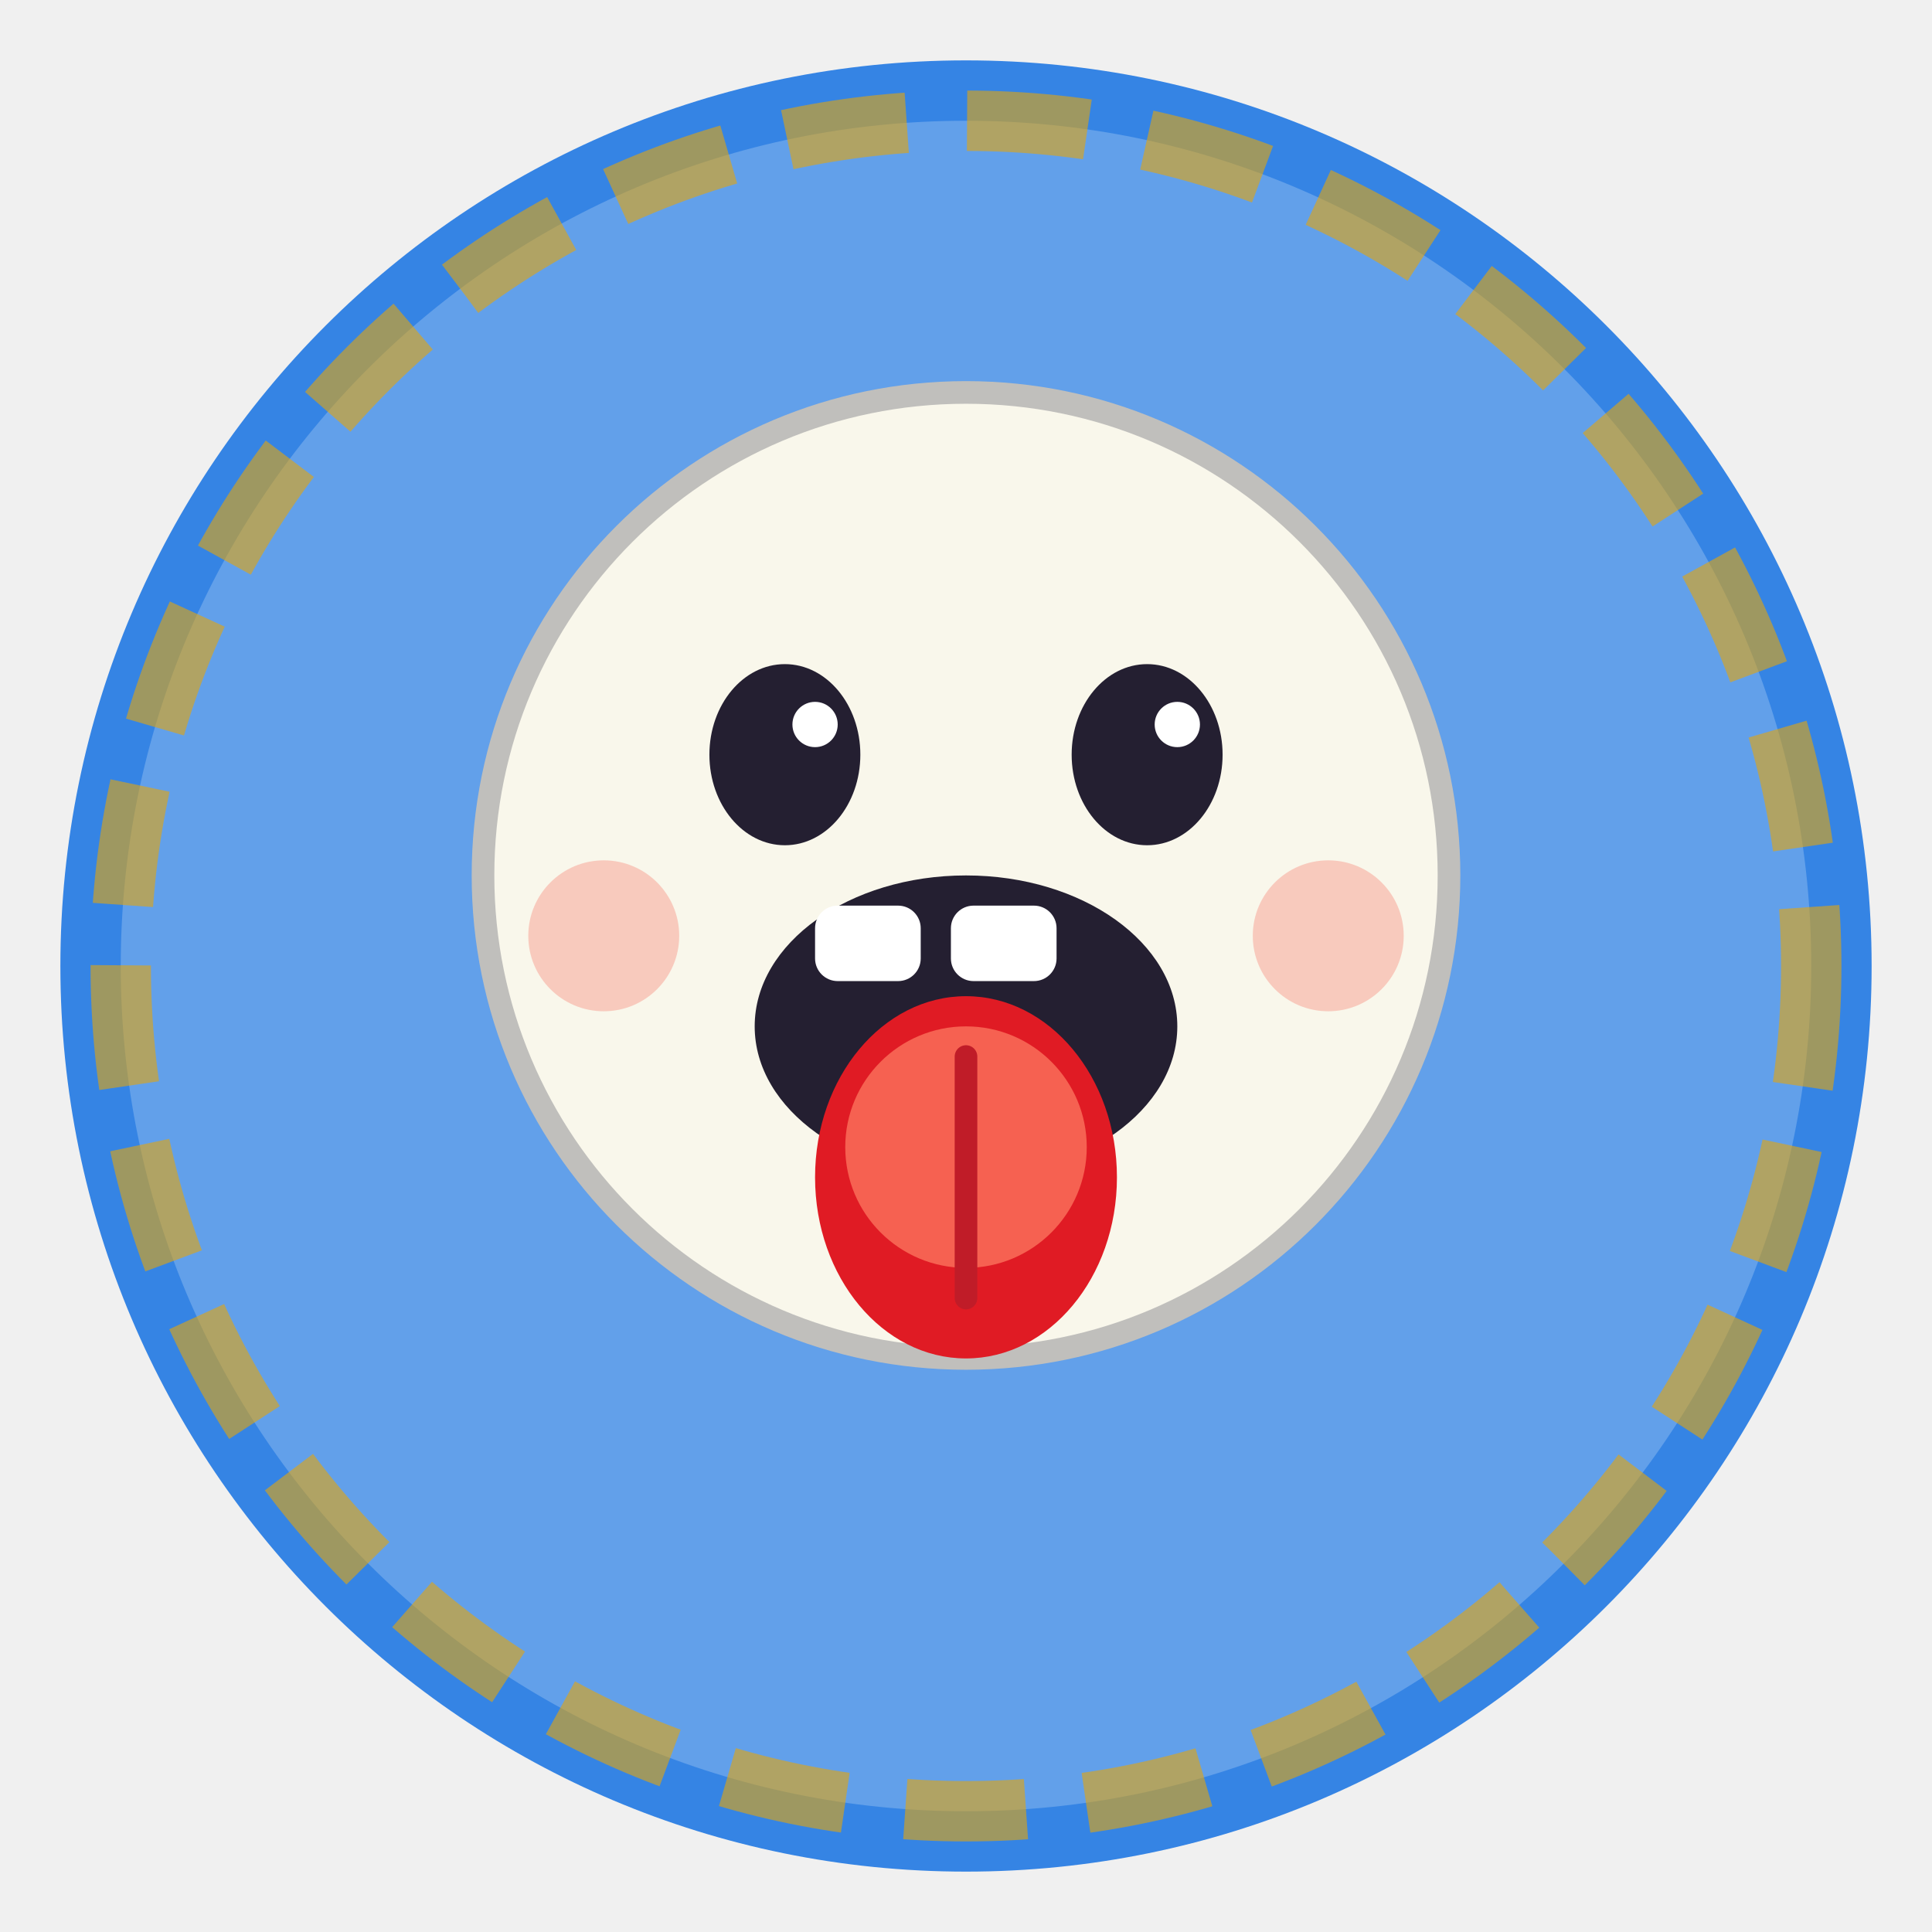
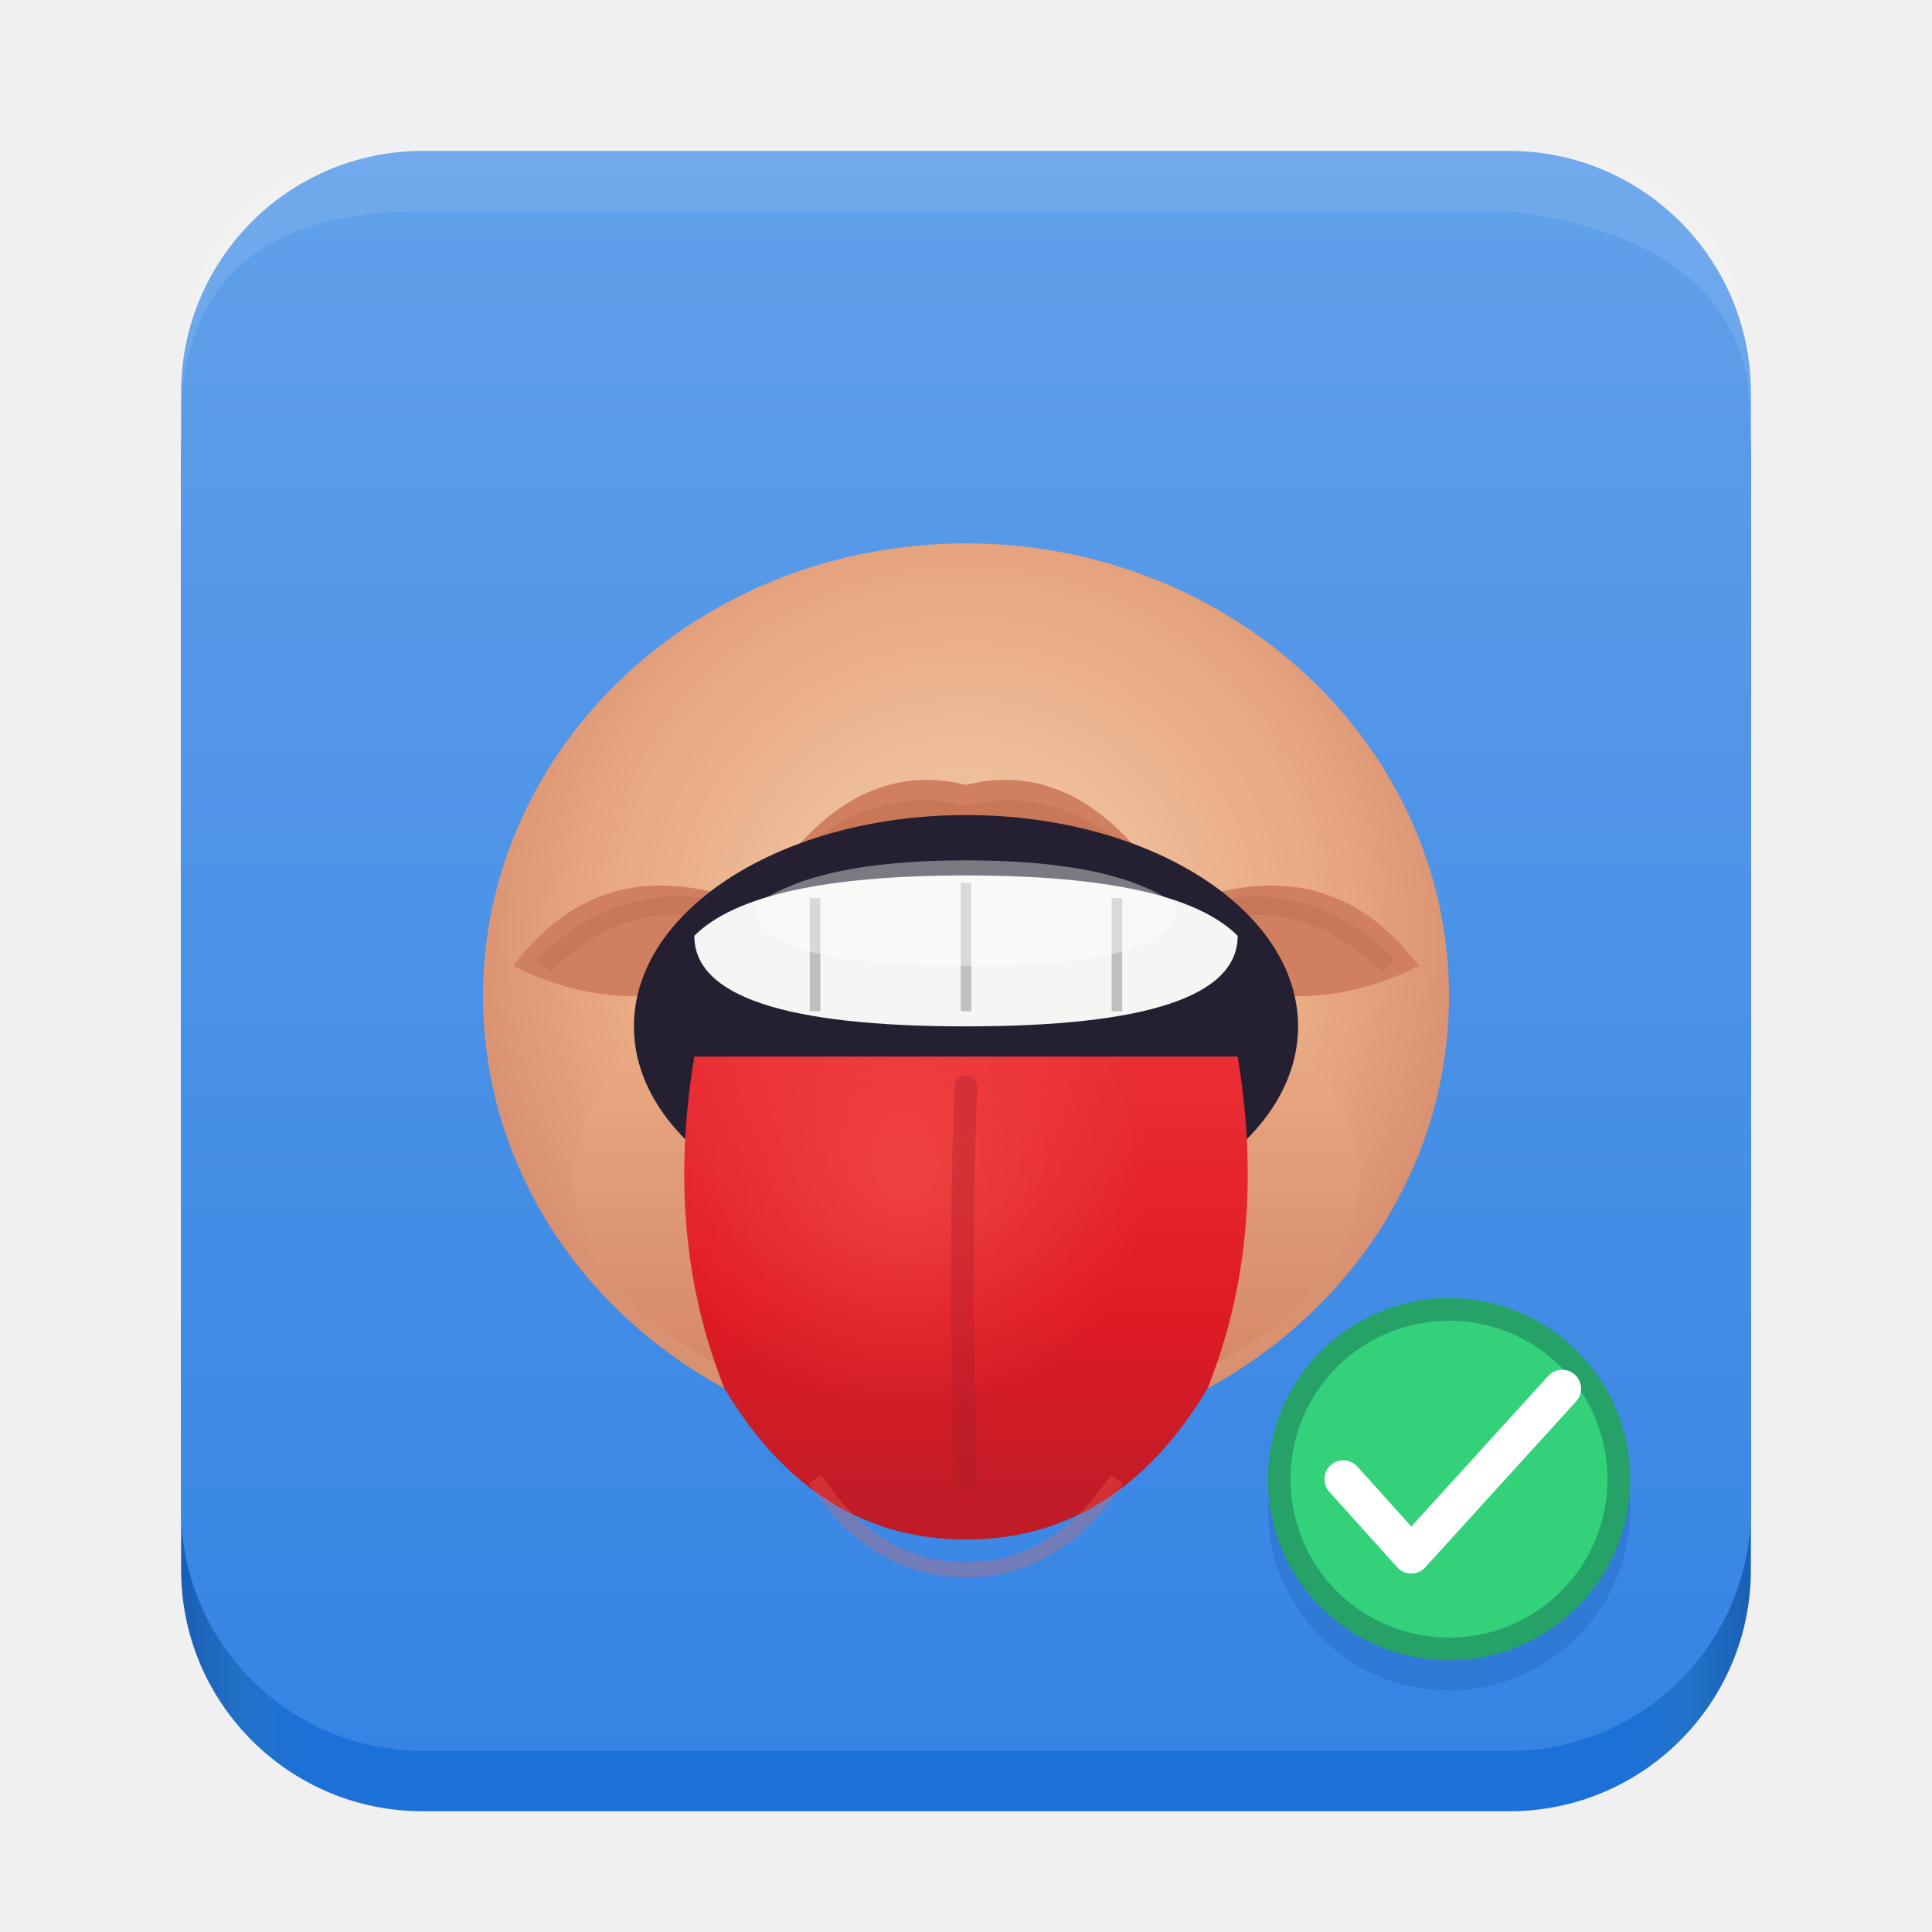
<svg xmlns="http://www.w3.org/2000/svg" viewBox="0 0 128 128" width="128" height="128">
-   <circle cx="64" cy="64" r="60" fill="#3584e4" />
-   <circle cx="64" cy="64" r="56" fill="#62a0ea" />
-   <circle cx="64" cy="58" r="32" fill="#f9f7eb" stroke="#c0bfbc" stroke-width="1.5" />
-   <ellipse cx="52" cy="50" rx="5" ry="6" fill="#241f31" />
-   <ellipse cx="76" cy="50" rx="5" ry="6" fill="#241f31" />
-   <circle cx="54" cy="48" r="1.5" fill="white" />
-   <circle cx="78" cy="48" r="1.5" fill="white" />
-   <ellipse cx="64" cy="68" rx="14" ry="10" fill="#241f31" />
-   <ellipse cx="64" cy="78" rx="10" ry="12" fill="#e01b24" />
-   <ellipse cx="64" cy="76" rx="8" ry="8" fill="#f66151" />
-   <line x1="64" y1="70" x2="64" y2="86" stroke="#c01c28" stroke-width="1.5" stroke-linecap="round" />
-   <rect x="54" y="60" width="7" height="5" rx="1.5" fill="white" />
-   <rect x="63" y="60" width="7" height="5" rx="1.5" fill="white" />
-   <circle cx="40" cy="62" r="5" fill="#f66151" opacity="0.3" />
-   <circle cx="88" cy="62" r="5" fill="#f66151" opacity="0.3" />
-   <circle cx="64" cy="64" r="56" fill="none" stroke="#e5a50a" stroke-width="4" stroke-dasharray="8 4" opacity="0.6" />
+   <defs>
+     <linearGradient id="baseEdge" gradientUnits="userSpaceOnUse" x1="12" y1="64" x2="116" y2="64">
+       <stop offset="0" stop-color="#1a5fb4" />
+       <stop offset="0.04" stop-color="#2272c9" />
+       <stop offset="0.08" stop-color="#1c71d8" />
+       <stop offset="0.92" stop-color="#1c71d8" />
+       <stop offset="0.96" stop-color="#2272c9" />
+       <stop offset="1" stop-color="#1a5fb4" />
+     </linearGradient>
+     <linearGradient id="baseFill" gradientUnits="userSpaceOnUse" x1="64" y1="10" x2="64" y2="116">
+       <stop offset="0" stop-color="#62a0ea" />
+       <stop offset="1" stop-color="#3584e4" />
+     </linearGradient>
+     <linearGradient id="topHighlight" gradientUnits="userSpaceOnUse" x1="64" y1="10" x2="64" y2="28">
+       <stop offset="0" stop-color="#ffffff" stop-opacity="0.12" />
+       <stop offset="1" stop-color="#ffffff" stop-opacity="0" />
+     </linearGradient>
+     <linearGradient id="tongueGrad" gradientUnits="userSpaceOnUse" x1="64" y1="66" x2="64" y2="100">
+       <stop offset="0" stop-color="#ed333b" />
+       <stop offset="0.6" stop-color="#e01b24" />
+       <stop offset="1" stop-color="#c01c28" />
+     </linearGradient>
+     <radialGradient id="tongueHighlight" cx="60" cy="78" r="16" gradientUnits="userSpaceOnUse">
+       <stop offset="0" stop-color="#f66151" stop-opacity="0.5" />
+       <stop offset="1" stop-color="#f66151" stop-opacity="0" />
+     </radialGradient>
+     <radialGradient id="skinGrad" cx="64" cy="62" r="34" gradientUnits="userSpaceOnUse">
+       <stop offset="0" stop-color="#f5d0b0" />
+       <stop offset="0.7" stop-color="#e8a882" />
+       <stop offset="1" stop-color="#d89070" />
+     </radialGradient>
+     <linearGradient id="lowerLipGrad" gradientUnits="userSpaceOnUse" x1="64" y1="70" x2="64" y2="96">
+       <stop offset="0" stop-color="#e8a882" />
+       <stop offset="1" stop-color="#d08060" />
+     </linearGradient>
+   </defs>
+   <rect x="12" y="14" width="104" height="106" rx="16" ry="16" fill="url(#baseEdge)" />
+   <rect x="12" y="10" width="104" height="106" rx="16" ry="16" fill="url(#baseFill)" />
+   <path d="M 28,10 H 100 Q 116,10 116,26 V 28 Q 116,16 100,14 H 28 Q 12,14 12,28 V 26 Q 12,10 28,10 Z" fill="#ffffff" opacity="0.1" />
+   <ellipse cx="64" cy="66" rx="32" ry="30" fill="url(#skinGrad)" />
+   <ellipse cx="64" cy="78" rx="26" ry="16" fill="url(#lowerLipGrad)" />
+   <path d="M 34,64 Q 40,56 50,60 Q 56,50 64,52 Q 72,50 78,60 Q 88,56 94,64 Q 86,68 78,64 Q 72,56 64,56 Q 56,56 50,64 Q 42,68 34,64 Z" fill="#d08060" />
+   <path d="M 36,64 Q 42,58 50,61 Q 56,52 64,54 Q 72,52 78,61 Q 86,58 92,64" fill="none" stroke="#c07050" stroke-width="1.2" opacity="0.5" />
+   <ellipse cx="64" cy="68" rx="22" ry="14" fill="#241f31" />
+   <path d="M 46,62 Q 46,68 64,68 Q 82,68 82,62 Q 78,58 64,58 Q 50,58 46,62 Z" fill="#f6f5f4" />
+   <line x1="54" y1="59.5" x2="54" y2="67" stroke="#c0bfbc" stroke-width="0.7" />
+   <line x1="64" y1="58.5" x2="64" y2="67" stroke="#c0bfbc" stroke-width="0.7" />
+   <line x1="74" y1="59.5" x2="74" y2="67" stroke="#c0bfbc" stroke-width="0.7" />
+   <path d="M 50,60 Q 50,64 64,64 Q 78,64 78,60 Q 74,57 64,57 Q 54,57 50,60 Z" fill="#ffffff" opacity="0.4" />
+   <path d="M 46,70 Q 44,82 48,92 Q 54,102 64,102 Q 74,102 80,92 Q 84,82 82,70 Z" fill="url(#tongueGrad)" />
+   <path d="M 46,70 Q 44,82 48,92 Q 54,102 64,102 Q 74,102 80,92 Q 84,82 82,70 Z" fill="url(#tongueHighlight)" />
+   <path d="M 64,72 Q 63.5,84 64,98" fill="none" stroke="#a51d2d" stroke-width="1.5" stroke-linecap="round" opacity="0.35" />
+   <path d="M 54,98 Q 58,104 64,104 Q 70,104 74,98" fill="none" stroke="#f66151" stroke-width="1" opacity="0.3" />
+   <circle cx="96" cy="100" r="12" fill="#1a5fb4" opacity="0.3" />
+   <circle cx="96" cy="98" r="12" fill="#26a269" />
+   <circle cx="96" cy="98" r="10.5" fill="#33d17a" />
+   <path d="M 89,98 L 93.5,103 L 103.5,92" fill="none" stroke="#ffffff" stroke-width="2.5" stroke-linecap="round" stroke-linejoin="round" />
</svg>
